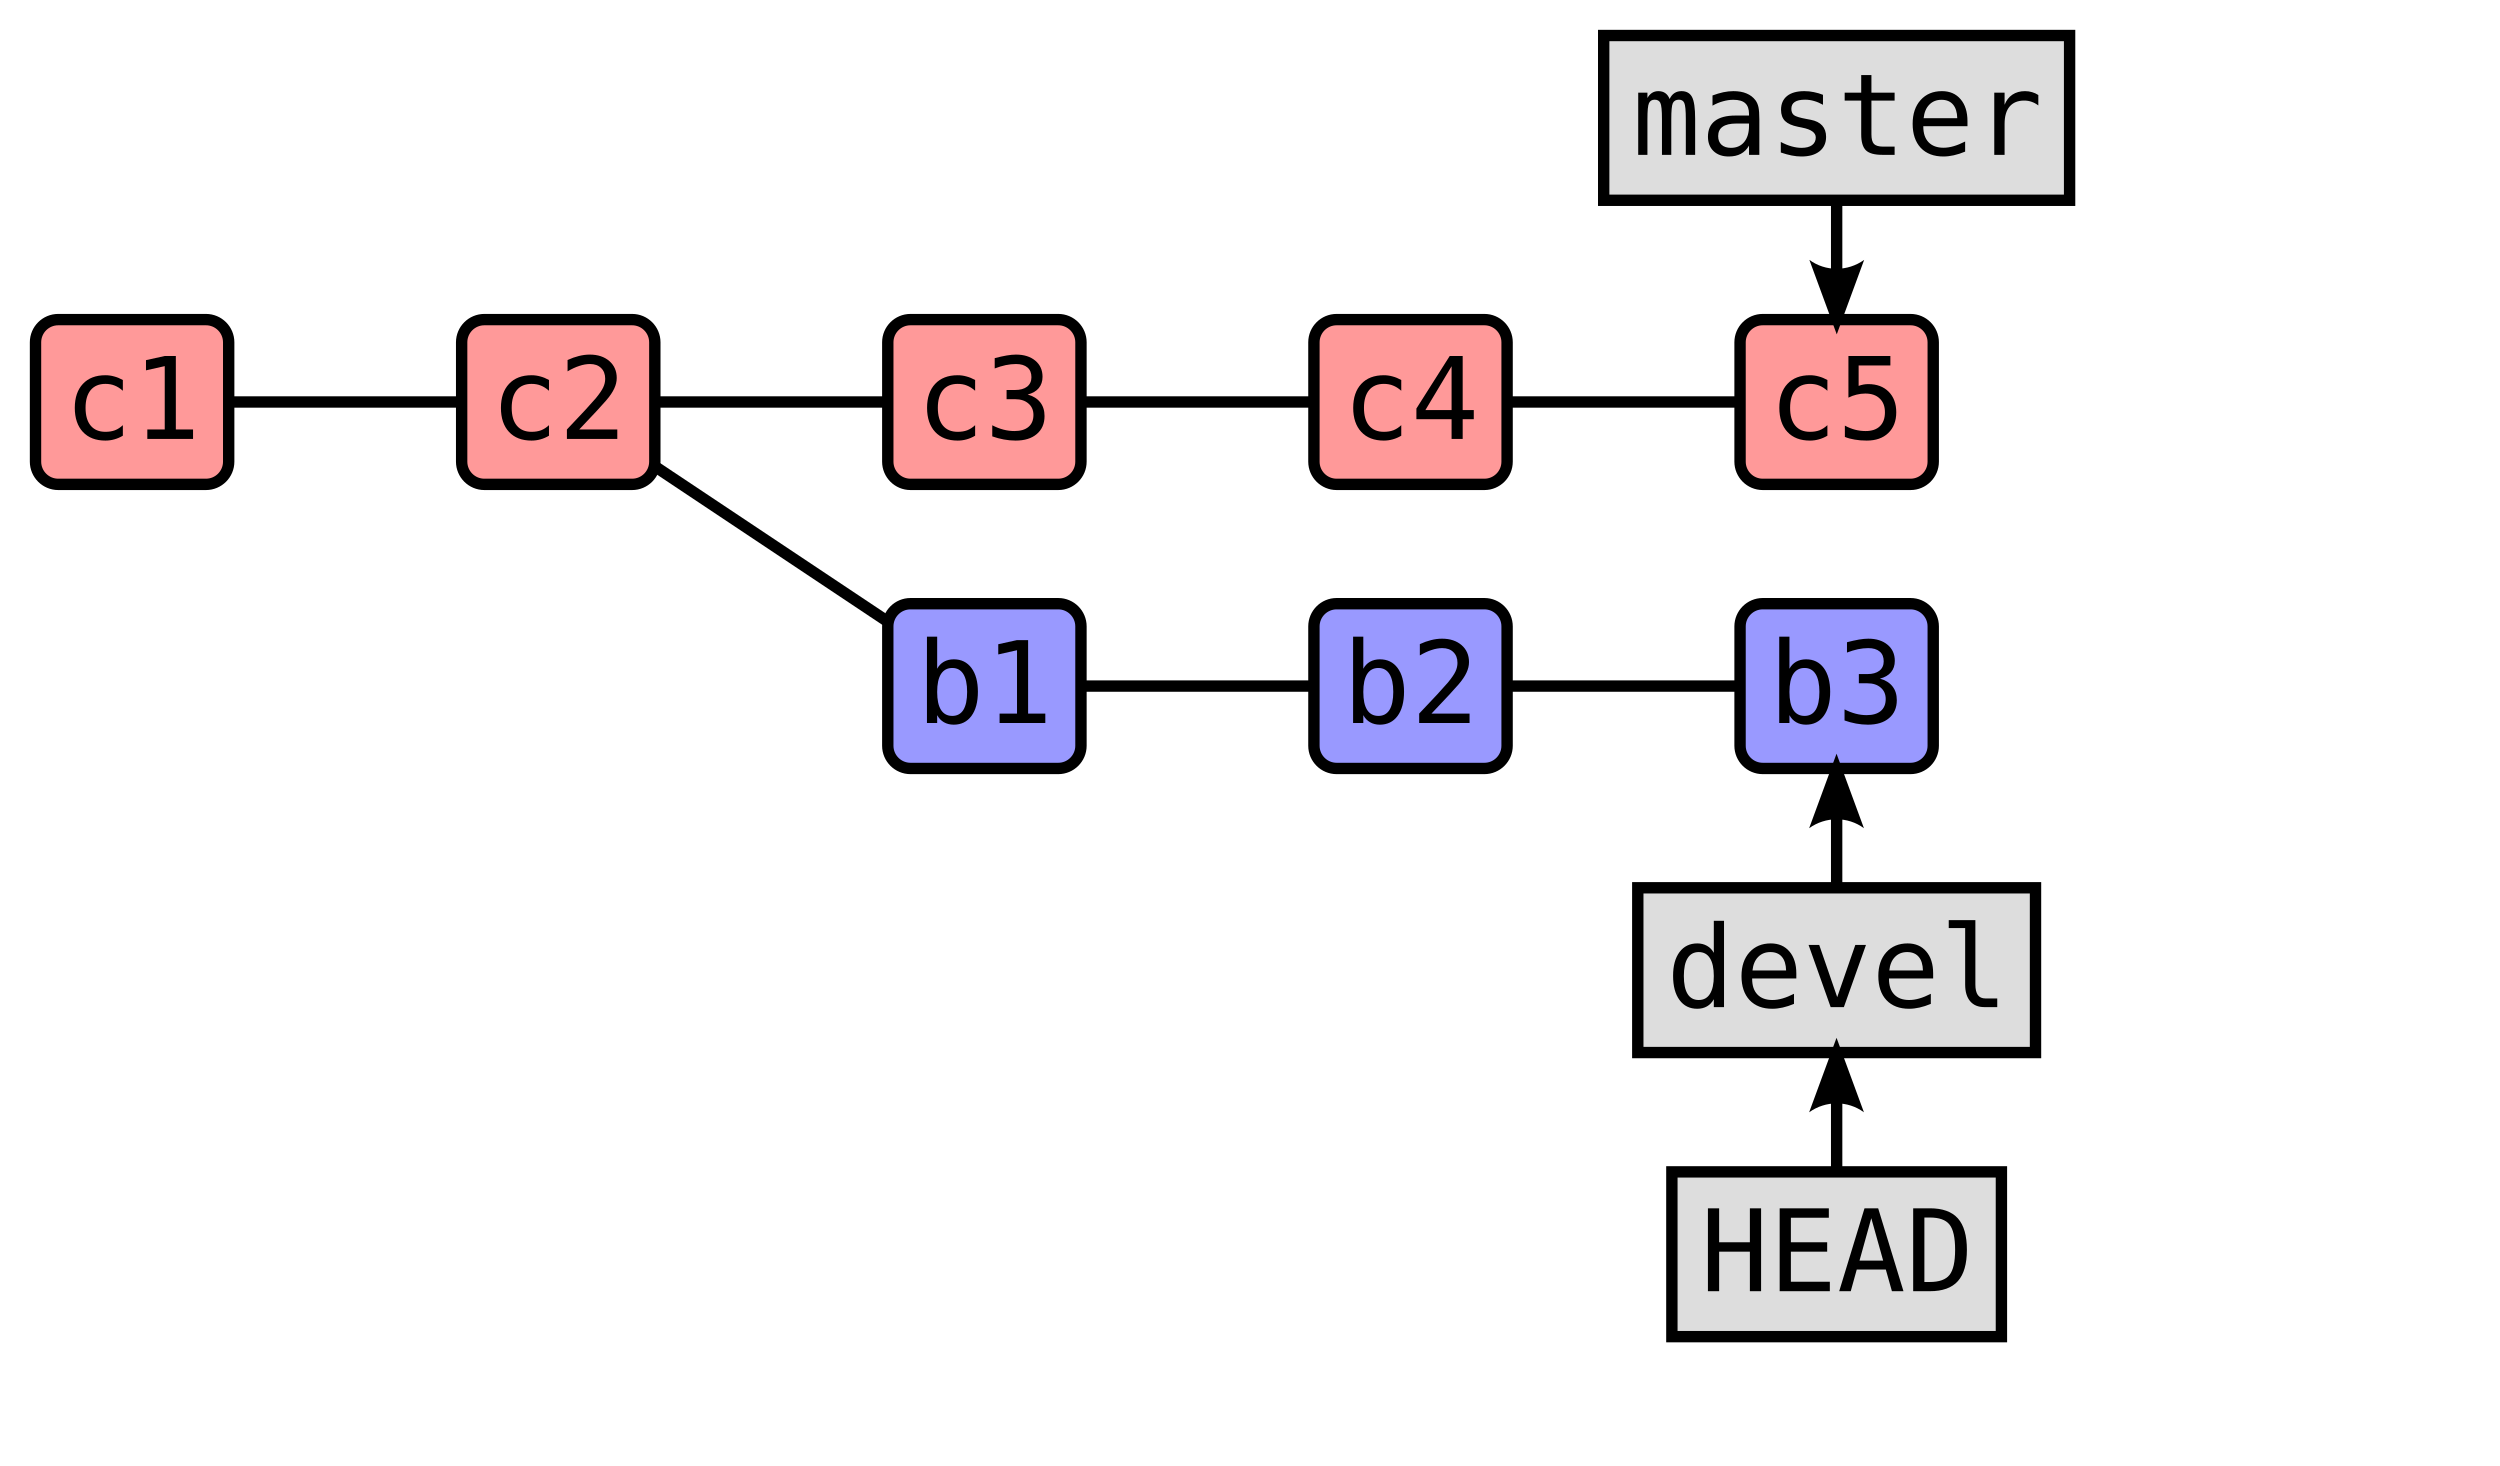
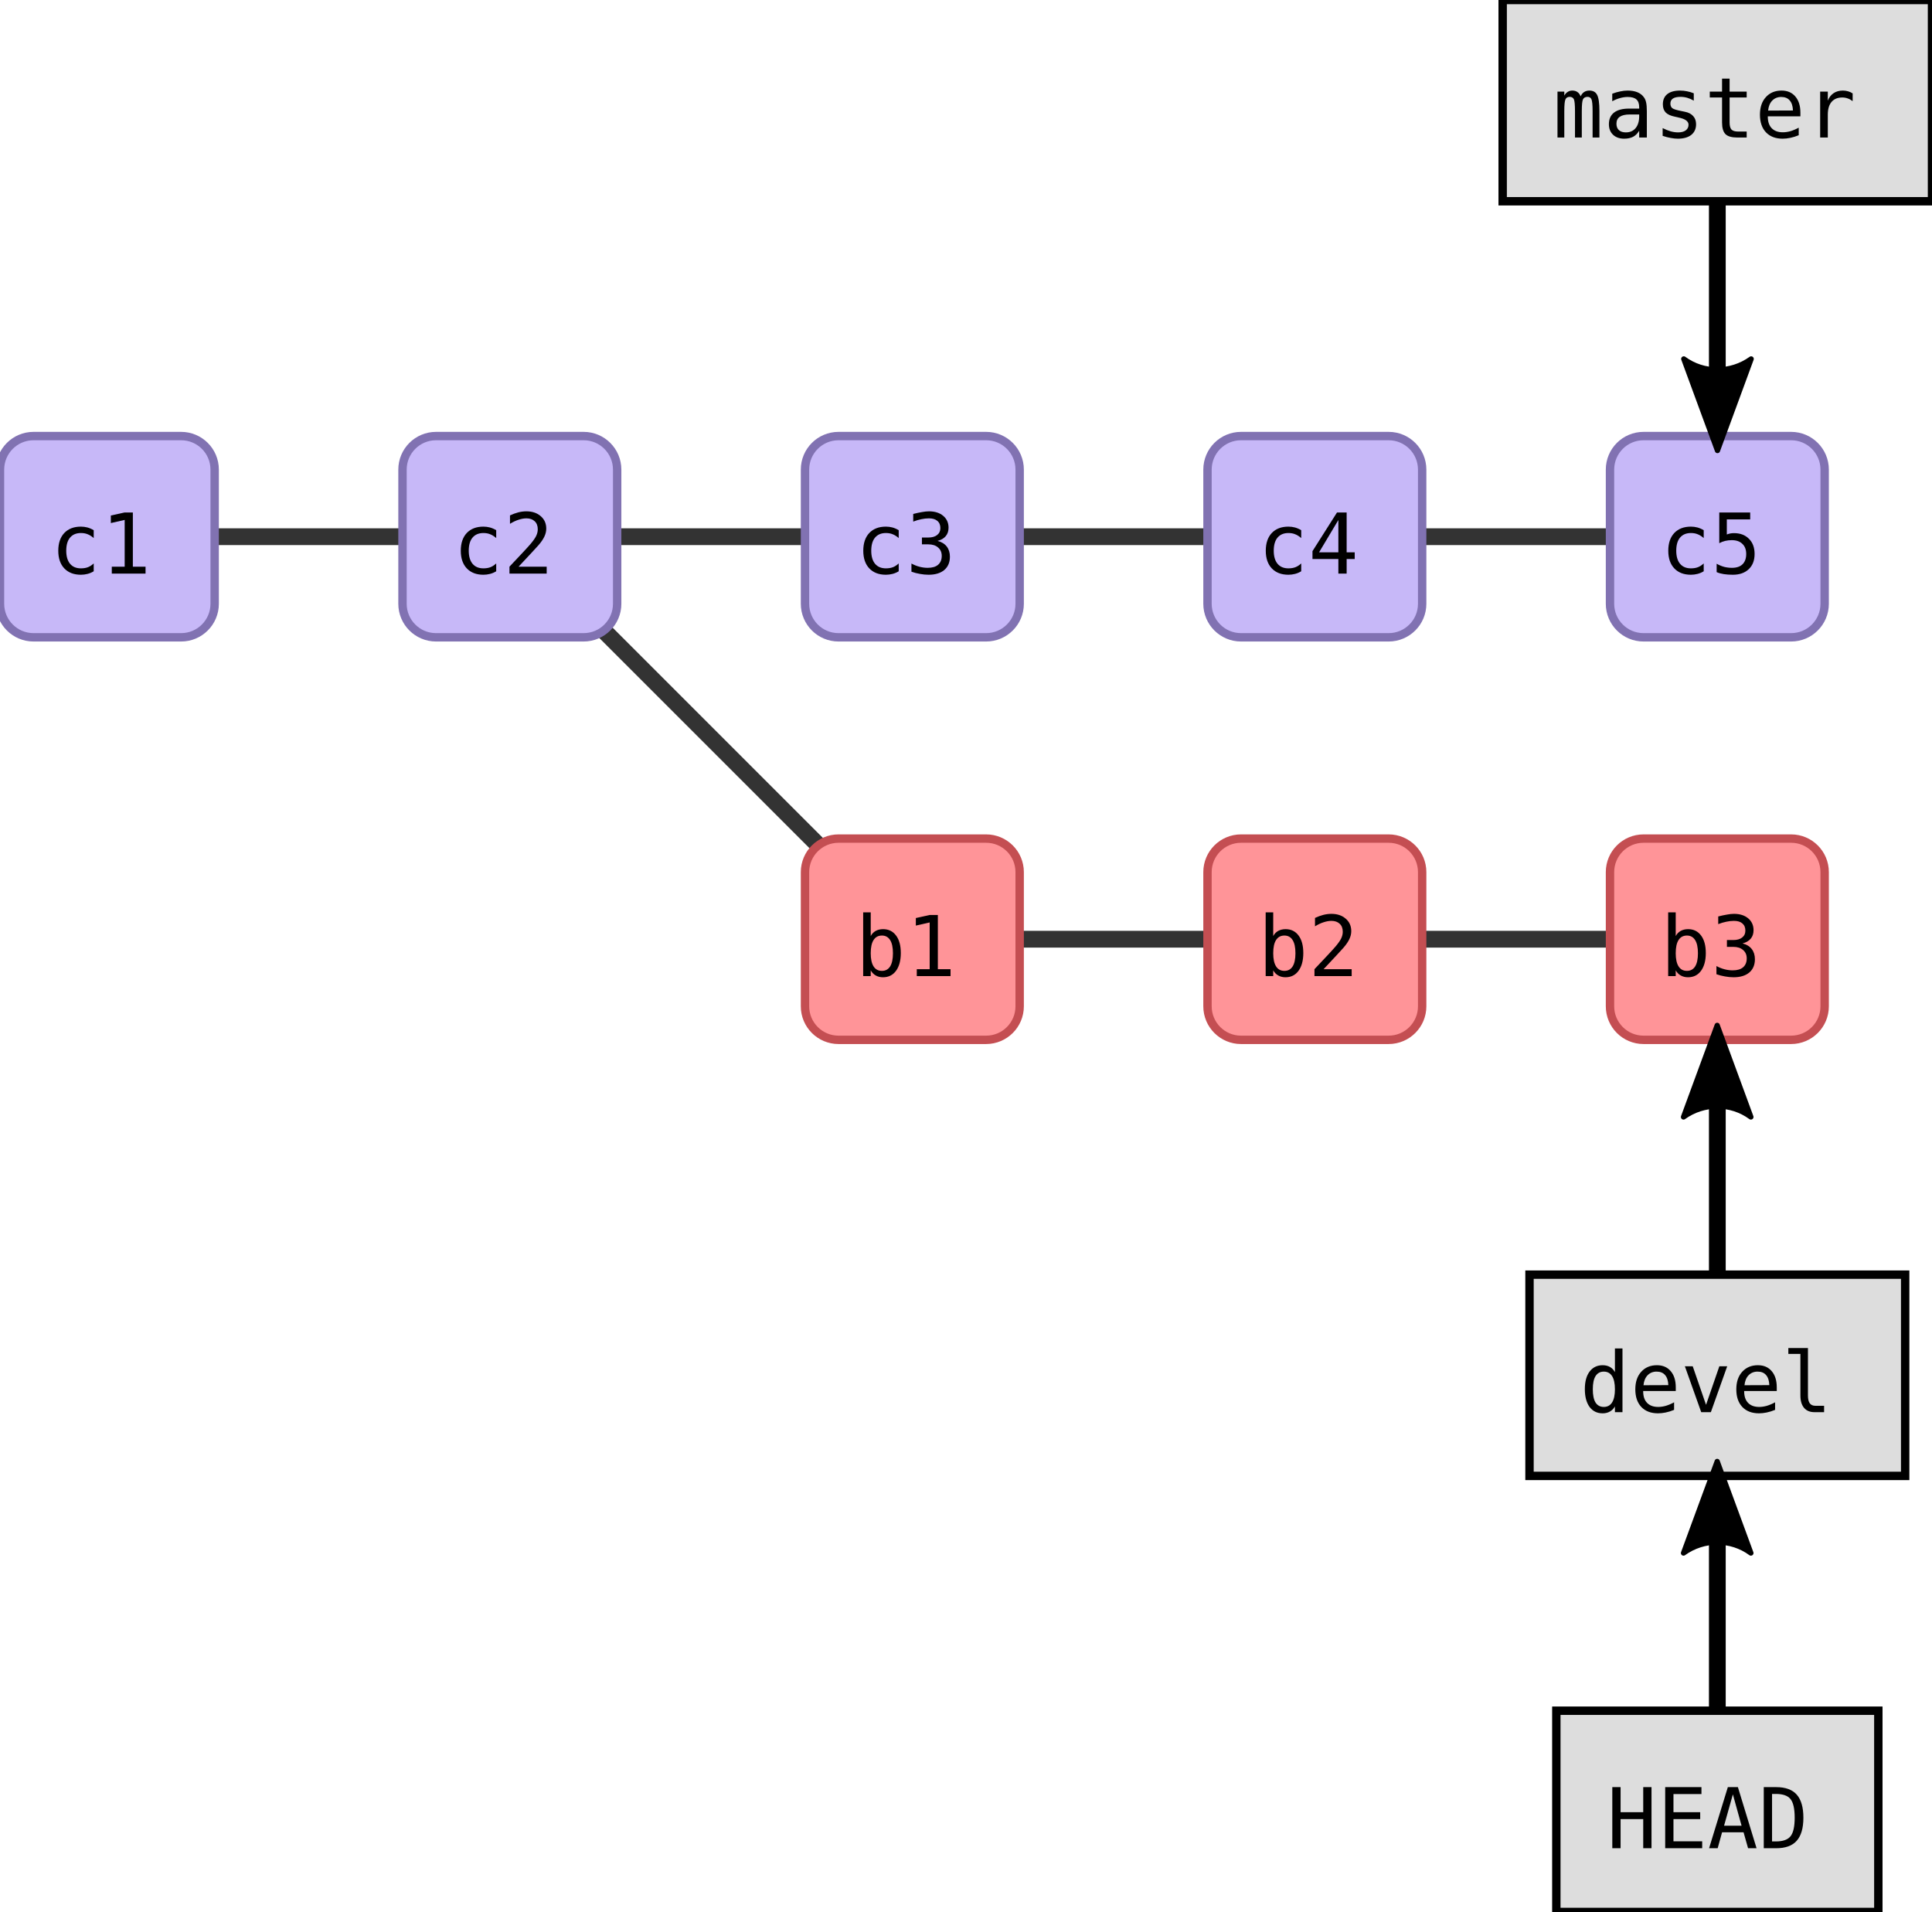
- <svg xmlns="http://www.w3.org/2000/svg" width="352" height="206.4" id="svg2" version="1.1">
+ <svg xmlns="http://www.w3.org/2000/svg" width="288.0" height="285.0" id="svg2" version="1.1">
  <defs id="defs4">
-     <marker orient="auto" refY="0.0" refX="0.0" id="Arrow2Mend" style="overflow:visible;">
-       <path id="path3786" style="fill-rule:evenodd;stroke-width:0.625;stroke-linejoin:round;" d="M 8.719,4.034 L -2.207,0.016 L 8.719,-4.002 C 6.973,-1.63 6.983,1.616 8.719,4.034 z " transform="scale(0.6) rotate(180) translate(0,0)" />
+     <marker orient="auto" refY="0.0" refX="0.0" id="fullmarker" style="overflow:visible;">
+       <path style="opacity:1.0;fill:#000000;stroke:#000000;fill-rule:evenodd;stroke-width:0.625;stroke-linejoin:round;" d="M 8.719,4.034 L -2.207,0.016 L 8.719,-4.002 C 6.973,-1.63 6.983,1.616 8.719,4.034 z " transform="scale(0.5) rotate(180) translate(0,0)" />
+     </marker>
+     <marker orient="auto" refY="0.0" refX="0.0" id="ghostmarker" style="overflow:visible;">
+       <path style="opacity:0.2;fill:#000000;stroke:#000000;fill-rule:evenodd;stroke-width:0.625;stroke-linejoin:round;" d="M 8.719,4.034 L -2.207,0.016 L 8.719,-4.002 C 6.973,-1.63 6.983,1.616 8.719,4.034 z " transform="scale(0.5) rotate(180) translate(0,0)" />
    </marker>
  </defs>
-   <g id="layer1">
-     <rect style="fill:#ff9999;stroke:#000000;stroke-width:1.6;stroke-miterlimit:4;stroke-dasharray:none" id="rect2989" width="27.2" height="23.2" x="5" y="45" ry="3.2" />
-     <text xml:space="preserve" style="font-size:16px;font-style:normal;font-weight:normal;line-height:125%;letter-spacing:0px;word-spacing:0px;fill:#000000;fill-opacity:1;stroke:none;font-family:DejaVu Sans Mono" x="9" y="61.8" id="text2985">
-       <tspan id="tspan2987" x="9" y="61.8">c1</tspan>
-     </text>
-   </g>
-   <g id="layer1">
-     <rect style="fill:#ff9999;stroke:#000000;stroke-width:1.6;stroke-miterlimit:4;stroke-dasharray:none" id="rect2989" width="27.2" height="23.2" x="65" y="45" ry="3.2" />
-     <text xml:space="preserve" style="font-size:16px;font-style:normal;font-weight:normal;line-height:125%;letter-spacing:0px;word-spacing:0px;fill:#000000;fill-opacity:1;stroke:none;font-family:DejaVu Sans Mono" x="69" y="61.8" id="text2985">
-       <tspan id="tspan2987" x="69" y="61.8">c2</tspan>
-     </text>
-   </g>
-   <line x1="64.98" y1="56.6" x2="32.22" y2="56.6" style="stroke:#000000; stroke-width:1.6; stroke-opacity:1.0" />
-   <g id="layer1">
-     <rect style="fill:#9999ff;stroke:#000000;stroke-width:1.6;stroke-miterlimit:4;stroke-dasharray:none" id="rect2989" width="27.2" height="23.2" x="125" y="85" ry="3.2" />
-     <text xml:space="preserve" style="font-size:16px;font-style:normal;font-weight:normal;line-height:125%;letter-spacing:0px;word-spacing:0px;fill:#000000;fill-opacity:1;stroke:none;font-family:DejaVu Sans Mono" x="129" y="101.8" id="text2985">
-       <tspan id="tspan2987" x="129" y="101.8">b1</tspan>
-     </text>
-   </g>
-   <line x1="124.98" y1="87.52" x2="92.22" y2="65.68" style="stroke:#000000; stroke-width:1.6; stroke-opacity:1.0" />
-   <g id="layer1">
-     <rect style="fill:#ff9999;stroke:#000000;stroke-width:1.6;stroke-miterlimit:4;stroke-dasharray:none" id="rect2989" width="27.2" height="23.2" x="125" y="45" ry="3.2" />
-     <text xml:space="preserve" style="font-size:16px;font-style:normal;font-weight:normal;line-height:125%;letter-spacing:0px;word-spacing:0px;fill:#000000;fill-opacity:1;stroke:none;font-family:DejaVu Sans Mono" x="129" y="61.8" id="text2985">
-       <tspan id="tspan2987" x="129" y="61.8">c3</tspan>
-     </text>
-   </g>
-   <line x1="124.98" y1="56.6" x2="92.22" y2="56.6" style="stroke:#000000; stroke-width:1.6; stroke-opacity:1.0" />
-   <g id="layer1">
-     <rect style="fill:#9999ff;stroke:#000000;stroke-width:1.6;stroke-miterlimit:4;stroke-dasharray:none" id="rect2989" width="27.2" height="23.2" x="185" y="85" ry="3.2" />
-     <text xml:space="preserve" style="font-size:16px;font-style:normal;font-weight:normal;line-height:125%;letter-spacing:0px;word-spacing:0px;fill:#000000;fill-opacity:1;stroke:none;font-family:DejaVu Sans Mono" x="189" y="101.8" id="text2985">
-       <tspan id="tspan2987" x="189" y="101.8">b2</tspan>
-     </text>
-   </g>
-   <line x1="184.98" y1="96.6" x2="152.22" y2="96.6" style="stroke:#000000; stroke-width:1.6; stroke-opacity:1.0" />
-   <g id="layer1">
-     <rect style="fill:#ff9999;stroke:#000000;stroke-width:1.6;stroke-miterlimit:4;stroke-dasharray:none" id="rect2989" width="27.2" height="23.2" x="185" y="45" ry="3.2" />
-     <text xml:space="preserve" style="font-size:16px;font-style:normal;font-weight:normal;line-height:125%;letter-spacing:0px;word-spacing:0px;fill:#000000;fill-opacity:1;stroke:none;font-family:DejaVu Sans Mono" x="189" y="61.8" id="text2985">
-       <tspan id="tspan2987" x="189" y="61.8">c4</tspan>
-     </text>
-   </g>
-   <line x1="184.98" y1="56.6" x2="152.22" y2="56.6" style="stroke:#000000; stroke-width:1.6; stroke-opacity:1.0" />
-   <g id="layer1">
-     <rect style="fill:#9999ff;stroke:#000000;stroke-width:1.6;stroke-miterlimit:4;stroke-dasharray:none" id="rect2989" width="27.2" height="23.2" x="245" y="85" ry="3.2" />
-     <text xml:space="preserve" style="font-size:16px;font-style:normal;font-weight:normal;line-height:125%;letter-spacing:0px;word-spacing:0px;fill:#000000;fill-opacity:1;stroke:none;font-family:DejaVu Sans Mono" x="249" y="101.8" id="text2985">
-       <tspan id="tspan2987" x="249" y="101.8">b3</tspan>
-     </text>
-   </g>
-   <line x1="244.98" y1="96.6" x2="212.22" y2="96.6" style="stroke:#000000; stroke-width:1.6; stroke-opacity:1.0" />
-   <g id="layer1">
-     <rect style="fill:#dddddd;stroke:#000000;stroke-width:1.6;stroke-miterlimit:4;stroke-dasharray:none" id="rect2989" width="56" height="23.2" x="230.6" y="125" ry="0" />
-     <text xml:space="preserve" style="font-size:16px;font-style:normal;font-weight:normal;line-height:125%;letter-spacing:0px;word-spacing:0px;fill:#000000;fill-opacity:1;stroke:none;font-family:DejaVu Sans Mono" x="234.6" y="141.8" id="text2985">
-       <tspan id="tspan2987" x="234.6" y="141.8">devel</tspan>
-     </text>
-   </g>
-   <g id="layer1">
-     <path style="fill:none;stroke:#000000;stroke-width:1.6;stroke-linecap:butt;stroke-linejoin:miter;stroke-opacity:1;marker-end:url(#Arrow2Mend);stroke-miterlimit:4;stroke-dasharray:none" d="M 258.6,124.96 258.6,108.24" id="path2985" />
-   </g>
-   <g id="layer1">
-     <rect style="fill:#dddddd;stroke:#000000;stroke-width:1.6;stroke-miterlimit:4;stroke-dasharray:none" id="rect2989" width="46.4" height="23.2" x="235.4" y="165" ry="0" />
-     <text xml:space="preserve" style="font-size:16px;font-style:normal;font-weight:normal;line-height:125%;letter-spacing:0px;word-spacing:0px;fill:#000000;fill-opacity:1;stroke:none;font-family:DejaVu Sans Mono" x="239.4" y="181.8" id="text2985">
-       <tspan id="tspan2987" x="239.4" y="181.8">HEAD</tspan>
-     </text>
-   </g>
-   <g id="layer1">
-     <path style="fill:none;stroke:#000000;stroke-width:1.6;stroke-linecap:butt;stroke-linejoin:miter;stroke-opacity:1;marker-end:url(#Arrow2Mend);stroke-miterlimit:4;stroke-dasharray:none" d="M 258.6,164.96 258.6,148.24" id="path2985" />
-   </g>
-   <g id="layer1">
-     <rect style="fill:#ff9999;stroke:#000000;stroke-width:1.6;stroke-miterlimit:4;stroke-dasharray:none" id="rect2989" width="27.2" height="23.2" x="245" y="45" ry="3.2" />
-     <text xml:space="preserve" style="font-size:16px;font-style:normal;font-weight:normal;line-height:125%;letter-spacing:0px;word-spacing:0px;fill:#000000;fill-opacity:1;stroke:none;font-family:DejaVu Sans Mono" x="249" y="61.8" id="text2985">
-       <tspan id="tspan2987" x="249" y="61.8">c5</tspan>
-     </text>
-   </g>
-   <line x1="244.98" y1="56.6" x2="212.22" y2="56.6" style="stroke:#000000; stroke-width:1.6; stroke-opacity:1.0" />
-   <g id="layer1">
-     <rect style="fill:#dddddd;stroke:#000000;stroke-width:1.6;stroke-miterlimit:4;stroke-dasharray:none" id="rect2989" width="65.6" height="23.2" x="225.8" y="5" ry="0" />
-     <text xml:space="preserve" style="font-size:16px;font-style:normal;font-weight:normal;line-height:125%;letter-spacing:0px;word-spacing:0px;fill:#000000;fill-opacity:1;stroke:none;font-family:DejaVu Sans Mono" x="229.8" y="21.8" id="text2985">
-       <tspan id="tspan2987" x="229.8" y="21.8">master</tspan>
-     </text>
-   </g>
-   <g id="layer1">
-     <path style="fill:none;stroke:#000000;stroke-width:1.6;stroke-linecap:butt;stroke-linejoin:miter;stroke-opacity:1;marker-end:url(#Arrow2Mend);stroke-miterlimit:4;stroke-dasharray:none" d="M 258.6,28.24 258.6,44.96" id="path2985" />
+   <g transform="translate(-0.0,65.0) rotate(0)" id="layer1">
+     <line x1="136.0" y1="75.0" x2="196.0" y2="75.0" style="stroke:#000000;                         stroke-width:2.5;                         stroke-opacity:0.8" />
+     <line x1="196.0" y1="15.0" x2="256.0" y2="15.0" style="stroke:#000000;                         stroke-width:2.5;                         stroke-opacity:0.8" />
+     <line x1="136.0" y1="15.0" x2="196.0" y2="15.0" style="stroke:#000000;                         stroke-width:2.5;                         stroke-opacity:0.8" />
+     <line x1="16.0" y1="15.0" x2="76.0" y2="15.0" style="stroke:#000000;                         stroke-width:2.5;                         stroke-opacity:0.8" />
+     <line x1="76.0" y1="15.0" x2="136.0" y2="15.0" style="stroke:#000000;                         stroke-width:2.5;                         stroke-opacity:0.8" />
+     <line x1="76.0" y1="15.0" x2="136.0" y2="75.0" style="stroke:#000000;                         stroke-width:2.5;                         stroke-opacity:0.8" />
+     <line x1="196.0" y1="75.0" x2="256.0" y2="75.0" style="stroke:#000000;                         stroke-width:2.5;                         stroke-opacity:0.8" />
+     <rect style="fill:#c7b8f8;                         stroke:#8172B2;                         stroke-width:1.25;                         stroke-miterlimit:4;                         stroke-opacity:1.0;                         stroke-dasharray:none" width="32.0" height="30.0" x="240.0" y="0.0" ry="5.0" />
+     <text style="font-size:12.5px;                         font-style:normal;                         font-weight:normal;                         line-height:125%%;                         letter-spacing:0px;                         word-spacing:0px;                         fill:#000000;                         fill-opacity:1.0;                         stroke:none;                         font-family:DejaVu Sans Mono" x="247.5" y="20.5">c5</text>
+     <rect style="fill:#ff9498;                         stroke:#C44E52;                         stroke-width:1.25;                         stroke-miterlimit:4;                         stroke-opacity:1.0;                         stroke-dasharray:none" width="32.0" height="30.0" x="120.0" y="60.0" ry="5.0" />
+     <text style="font-size:12.5px;                         font-style:normal;                         font-weight:normal;                         line-height:125%%;                         letter-spacing:0px;                         word-spacing:0px;                         fill:#000000;                         fill-opacity:1.0;                         stroke:none;                         font-family:DejaVu Sans Mono" x="127.5" y="80.5">b1</text>
+     <rect style="fill:#c7b8f8;                         stroke:#8172B2;                         stroke-width:1.25;                         stroke-miterlimit:4;                         stroke-opacity:1.0;                         stroke-dasharray:none" width="32.0" height="30.0" x="180.0" y="0.0" ry="5.0" />
+     <text style="font-size:12.5px;                         font-style:normal;                         font-weight:normal;                         line-height:125%%;                         letter-spacing:0px;                         word-spacing:0px;                         fill:#000000;                         fill-opacity:1.0;                         stroke:none;                         font-family:DejaVu Sans Mono" x="187.5" y="20.5">c4</text>
+     <rect style="fill:#ff9498;                         stroke:#C44E52;                         stroke-width:1.25;                         stroke-miterlimit:4;                         stroke-opacity:1.0;                         stroke-dasharray:none" width="32.0" height="30.0" x="240.0" y="60.0" ry="5.0" />
+     <text style="font-size:12.5px;                         font-style:normal;                         font-weight:normal;                         line-height:125%%;                         letter-spacing:0px;                         word-spacing:0px;                         fill:#000000;                         fill-opacity:1.0;                         stroke:none;                         font-family:DejaVu Sans Mono" x="247.5" y="80.5">b3</text>
+     <rect style="fill:#c7b8f8;                         stroke:#8172B2;                         stroke-width:1.25;                         stroke-miterlimit:4;                         stroke-opacity:1.0;                         stroke-dasharray:none" width="32.0" height="30.0" x="120.0" y="0.0" ry="5.0" />
+     <text style="font-size:12.5px;                         font-style:normal;                         font-weight:normal;                         line-height:125%%;                         letter-spacing:0px;                         word-spacing:0px;                         fill:#000000;                         fill-opacity:1.0;                         stroke:none;                         font-family:DejaVu Sans Mono" x="127.5" y="20.5">c3</text>
+     <rect style="fill:#c7b8f8;                         stroke:#8172B2;                         stroke-width:1.25;                         stroke-miterlimit:4;                         stroke-opacity:1.0;                         stroke-dasharray:none" width="32.0" height="30.0" x="0.0" y="0.0" ry="5.0" />
+     <text style="font-size:12.5px;                         font-style:normal;                         font-weight:normal;                         line-height:125%%;                         letter-spacing:0px;                         word-spacing:0px;                         fill:#000000;                         fill-opacity:1.0;                         stroke:none;                         font-family:DejaVu Sans Mono" x="7.5" y="20.5">c1</text>
+     <rect style="fill:#c7b8f8;                         stroke:#8172B2;                         stroke-width:1.25;                         stroke-miterlimit:4;                         stroke-opacity:1.0;                         stroke-dasharray:none" width="32.0" height="30.0" x="60.0" y="0.0" ry="5.0" />
+     <text style="font-size:12.5px;                         font-style:normal;                         font-weight:normal;                         line-height:125%%;                         letter-spacing:0px;                         word-spacing:0px;                         fill:#000000;                         fill-opacity:1.0;                         stroke:none;                         font-family:DejaVu Sans Mono" x="67.5" y="20.5">c2</text>
+     <rect style="fill:#ff9498;                         stroke:#C44E52;                         stroke-width:1.25;                         stroke-miterlimit:4;                         stroke-opacity:1.0;                         stroke-dasharray:none" width="32.0" height="30.0" x="180.0" y="60.0" ry="5.0" />
+     <text style="font-size:12.5px;                         font-style:normal;                         font-weight:normal;                         line-height:125%%;                         letter-spacing:0px;                         word-spacing:0px;                         fill:#000000;                         fill-opacity:1.0;                         stroke:none;                         font-family:DejaVu Sans Mono" x="187.5" y="80.5">b2</text>
+     <path style="fill:none;                  stroke:#000000;                  stroke-width:2.5;                  stroke-linecap:butt;                  stroke-linejoin:miter;                  stroke-opacity:1.0;                  marker-end:url(#fullmarker);                  stroke-miterlimit:4;                  stroke-dasharray:none" d="M 256.0,140.0 256.0,90.6" />
+     <rect style="fill:#dddddd;                         stroke:#000000;                         stroke-width:1.25;                         stroke-miterlimit:4;                         stroke-opacity:1.0;                         stroke-dasharray:none" width="56.0" height="30.0" x="228.0" y="125.0" ry="0.0" />
+     <text style="font-size:12.5px;                         font-style:normal;                         font-weight:normal;                         line-height:125%%;                         letter-spacing:0px;                         word-spacing:0px;                         fill:#000000;                         fill-opacity:1.0;                         stroke:none;                         font-family:DejaVu Sans Mono" x="235.5" y="145.5">devel</text>
+     <path style="fill:none;                  stroke:#000000;                  stroke-width:2.5;                  stroke-linecap:butt;                  stroke-linejoin:miter;                  stroke-opacity:1.0;                  marker-end:url(#fullmarker);                  stroke-miterlimit:4;                  stroke-dasharray:none" d="M 256.0,205.0 256.0,155.6" />
+     <rect style="fill:#dddddd;                         stroke:#000000;                         stroke-width:1.25;                         stroke-miterlimit:4;                         stroke-opacity:1.0;                         stroke-dasharray:none" width="48.0" height="30.0" x="232.0" y="190.0" ry="0.0" />
+     <text style="font-size:12.5px;                         font-style:normal;                         font-weight:normal;                         line-height:125%%;                         letter-spacing:0px;                         word-spacing:0px;                         fill:#000000;                         fill-opacity:1.0;                         stroke:none;                         font-family:DejaVu Sans Mono" x="239.5" y="210.5">HEAD</text>
+     <path style="fill:none;                  stroke:#000000;                  stroke-width:2.5;                  stroke-linecap:butt;                  stroke-linejoin:miter;                  stroke-opacity:1.0;                  marker-end:url(#fullmarker);                  stroke-miterlimit:4;                  stroke-dasharray:none" d="M 256.0,-50.0 256.0,-0.6" />
+     <rect style="fill:#dddddd;                         stroke:#000000;                         stroke-width:1.25;                         stroke-miterlimit:4;                         stroke-opacity:1.0;                         stroke-dasharray:none" width="64.0" height="30.0" x="224.0" y="-65.0" ry="0.0" />
+     <text style="font-size:12.5px;                         font-style:normal;                         font-weight:normal;                         line-height:125%%;                         letter-spacing:0px;                         word-spacing:0px;                         fill:#000000;                         fill-opacity:1.0;                         stroke:none;                         font-family:DejaVu Sans Mono" x="231.5" y="-44.5">master</text>
  </g>
</svg>
